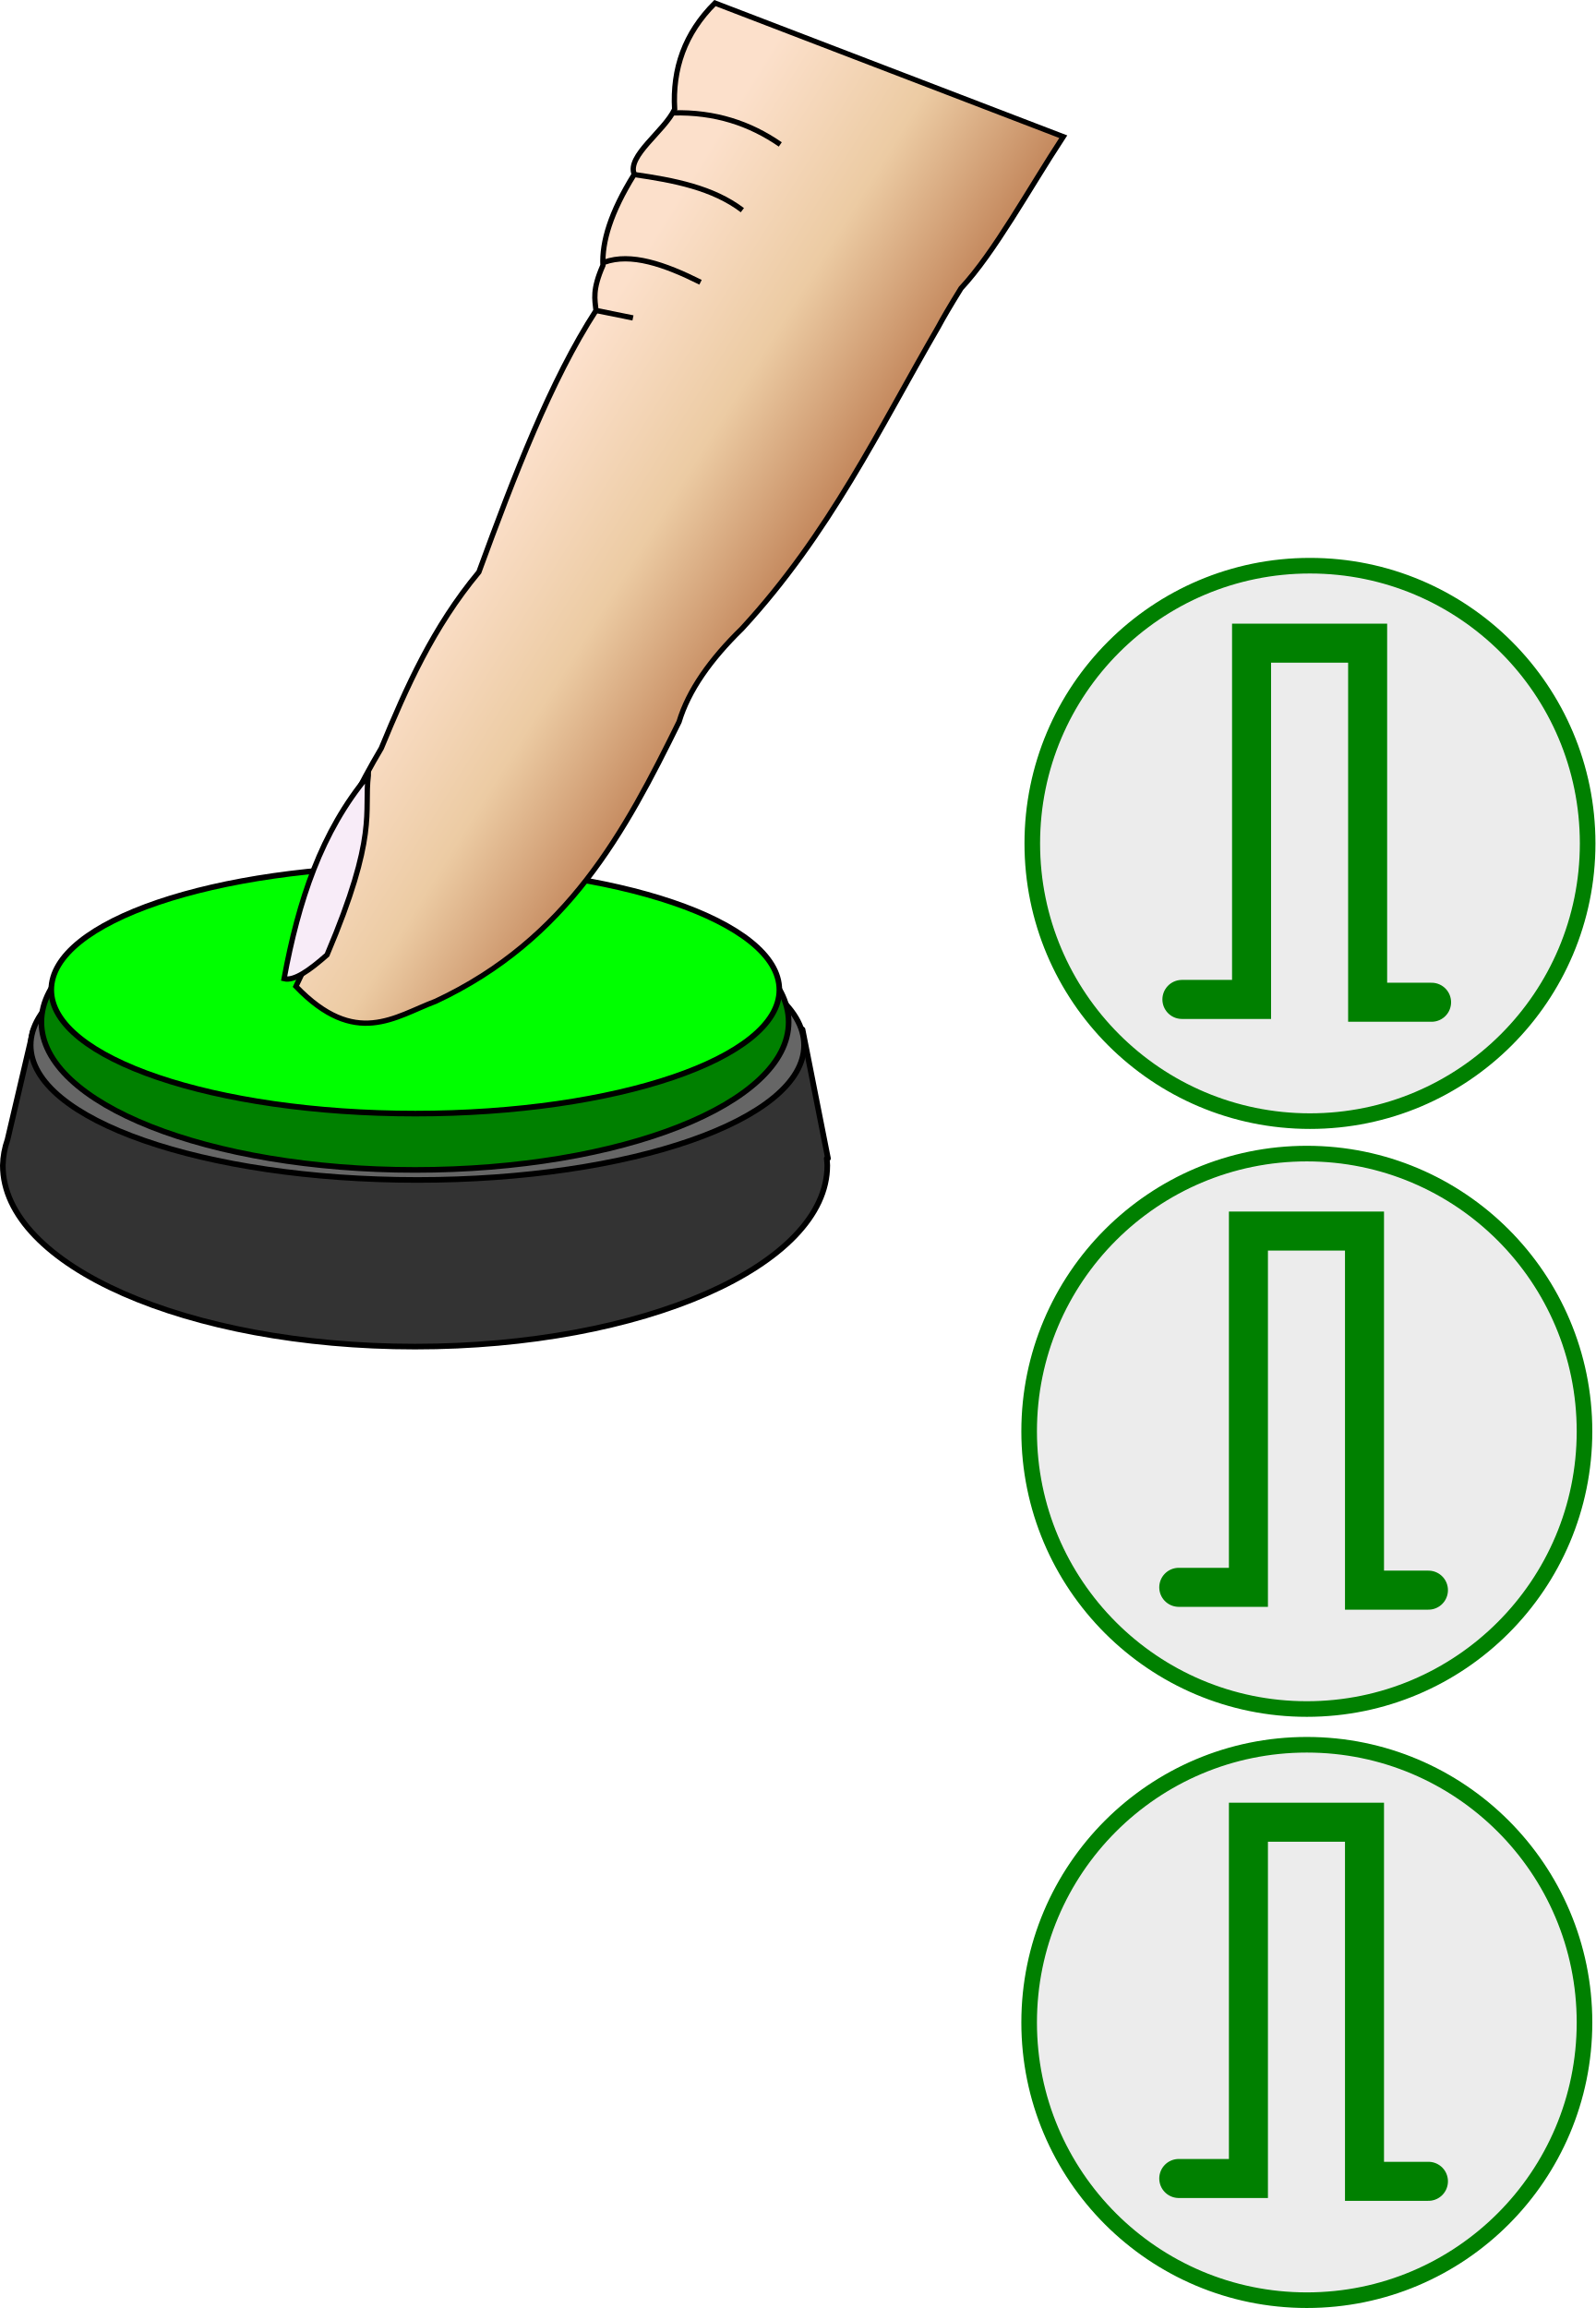
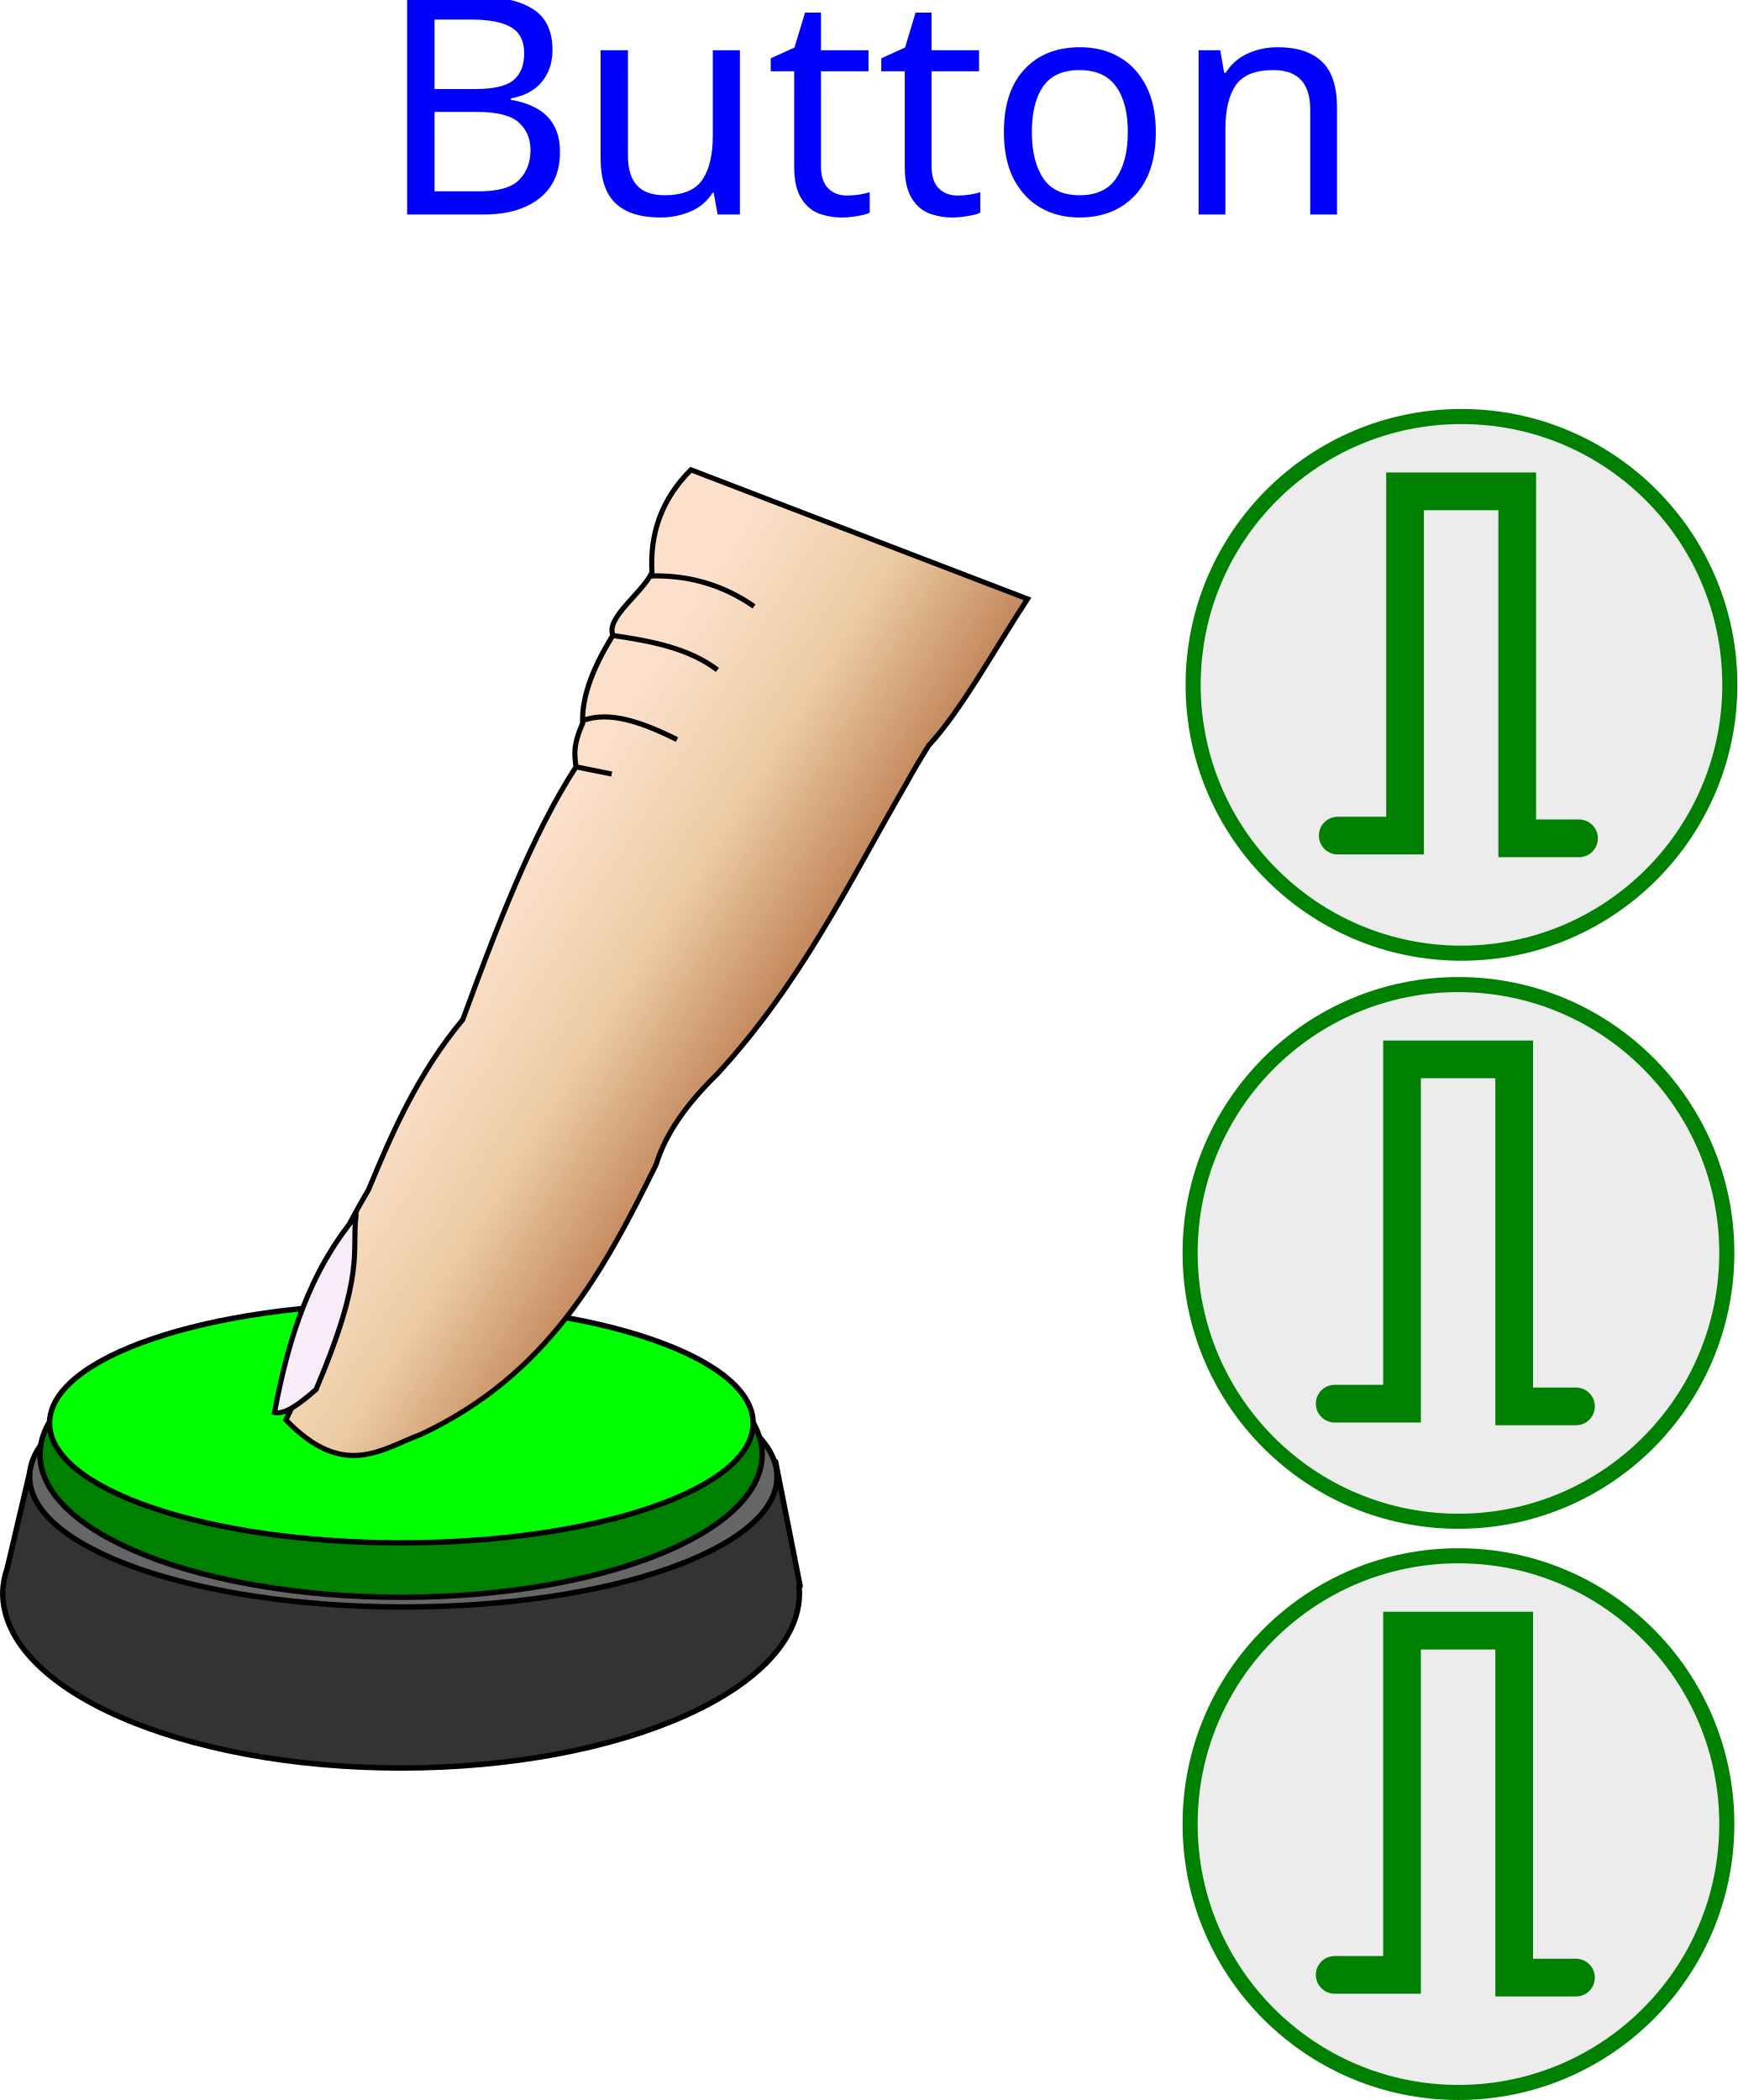
- <svg xmlns="http://www.w3.org/2000/svg" xmlns:xlink="http://www.w3.org/1999/xlink" width="80.077mm" height="115.825mm" viewBox="0 0 80.077 115.825" version="1.1" id="svg8">
+ <svg xmlns="http://www.w3.org/2000/svg" xmlns:xlink="http://www.w3.org/1999/xlink" width="90.233mm" height="109.069mm" viewBox="0 0 90.233 109.069" version="1.1" id="svg8">
  <defs id="defs2">
    <linearGradient gradientTransform="matrix(-0.01299404,-0.01966182,0.0193174,-0.0149319,151.6541,290.0824)" gradientUnits="userSpaceOnUse" y2="2300.215" x2="6069.057" y1="2538.05" x1="5466.681" id="linearGradient4148" xlink:href="#linearGradient4142" />
    <linearGradient id="linearGradient4142">
      <stop id="stop4144" offset="0" style="stop-color:#c3875c;stop-opacity:1" />
      <stop style="stop-color:#eccba3;stop-opacity:1" offset="0.48" id="stop4150" />
      <stop id="stop4146" offset="1" style="stop-color:#fce0cb;stop-opacity:1" />
    </linearGradient>
    <marker orient="auto" refY="0" refX="0" id="TriangleOutM" style="overflow:visible">
      <path id="path972" d="M 5.77,0 -2.88,5 V -5 Z" style="fill:#000000;fill-opacity:1;fill-rule:evenodd;stroke:#000000;stroke-width:1pt;stroke-opacity:1" transform="scale(0.4)" />
    </marker>
    <marker orient="auto" refY="0" refX="0" id="Arrow1Mend" style="overflow:visible">
      <path id="path836" d="M 0,0 5,-5 -12.5,0 5,5 Z" style="fill:#000000;fill-opacity:1;fill-rule:evenodd;stroke:#000000;stroke-width:1pt;stroke-opacity:1" transform="matrix(-0.4,0,0,-0.4,-4,0)" />
    </marker>
    <marker orient="auto" refY="0" refX="0" id="Arrow2Mend" style="overflow:visible">
      <path id="path854" style="fill:#000000;fill-opacity:1;fill-rule:evenodd;stroke:#000000;stroke-width:0.625;stroke-linejoin:round;stroke-opacity:1" d="M 8.719,4.034 -2.207,0.016 8.719,-4.002 c -1.745,2.372 -1.735,5.617 -6e-7,8.035 z" transform="scale(-0.6)" />
    </marker>
    <marker orient="auto" refY="0" refX="0" id="Arrow2Mend-3" style="overflow:visible">
      <path id="path854-6" style="fill:#000000;fill-opacity:1;fill-rule:evenodd;stroke:#000000;stroke-width:0.625;stroke-linejoin:round;stroke-opacity:1" d="M 8.719,4.034 -2.207,0.016 8.719,-4.002 c -1.745,2.372 -1.735,5.617 -6e-7,8.035 z" transform="scale(-0.6)" />
    </marker>
    <marker orient="auto" refY="0" refX="0" id="Arrow1Mend-5" style="overflow:visible">
      <path id="path836-3" d="M 0,0 5,-5 -12.5,0 5,5 Z" style="fill:#000000;fill-opacity:1;fill-rule:evenodd;stroke:#000000;stroke-width:1pt;stroke-opacity:1" transform="matrix(-0.4,0,0,-0.4,-4,0)" />
    </marker>
    <marker style="overflow:visible" id="TriangleOutM-7" refX="0" refY="0" orient="auto">
      <path transform="scale(0.4)" style="fill:#000000;fill-opacity:1;fill-rule:evenodd;stroke:#000000;stroke-width:1pt;stroke-opacity:1" d="M 5.77,0 -2.88,5 V -5 Z" id="path972-5" />
    </marker>
    <marker style="overflow:visible" id="Arrow1Mend-3" refX="0" refY="0" orient="auto">
      <path transform="matrix(-0.4,0,0,-0.4,-4,0)" style="fill:#000000;fill-opacity:1;fill-rule:evenodd;stroke:#000000;stroke-width:1pt;stroke-opacity:1" d="M 0,0 5,-5 -12.5,0 5,5 Z" id="path836-5" />
    </marker>
    <marker style="overflow:visible" id="Arrow2Mend-6" refX="0" refY="0" orient="auto">
      <path transform="scale(-0.6)" d="M 8.719,4.034 -2.207,0.016 8.719,-4.002 c -1.745,2.372 -1.735,5.617 -6e-7,8.035 z" style="fill:#000000;fill-opacity:1;fill-rule:evenodd;stroke:#000000;stroke-width:0.625;stroke-linejoin:round;stroke-opacity:1" id="path854-2" />
    </marker>
    <marker style="overflow:visible" id="Arrow2Mend-3-9" refX="0" refY="0" orient="auto">
      <path transform="scale(-0.6)" d="M 8.719,4.034 -2.207,0.016 8.719,-4.002 c -1.745,2.372 -1.735,5.617 -6e-7,8.035 z" style="fill:#000000;fill-opacity:1;fill-rule:evenodd;stroke:#000000;stroke-width:0.625;stroke-linejoin:round;stroke-opacity:1" id="path854-6-1" />
    </marker>
    <marker style="overflow:visible" id="Arrow1Mend-5-2" refX="0" refY="0" orient="auto">
      <path transform="matrix(-0.4,0,0,-0.4,-4,0)" style="fill:#000000;fill-opacity:1;fill-rule:evenodd;stroke:#000000;stroke-width:1pt;stroke-opacity:1" d="M 0,0 5,-5 -12.5,0 5,5 Z" id="path836-3-7" />
    </marker>
    <marker orient="auto" refY="0" refX="0" id="TriangleOutM-2" style="overflow:visible">
      <path id="path972-9" d="M 5.77,0 -2.88,5 V -5 Z" style="fill:#000000;fill-opacity:1;fill-rule:evenodd;stroke:#000000;stroke-width:1pt;stroke-opacity:1" transform="scale(0.4)" />
    </marker>
    <marker orient="auto" refY="0" refX="0" id="Arrow1Mend-31" style="overflow:visible">
      <path id="path836-9" d="M 0,0 5,-5 -12.5,0 5,5 Z" style="fill:#000000;fill-opacity:1;fill-rule:evenodd;stroke:#000000;stroke-width:1pt;stroke-opacity:1" transform="matrix(-0.4,0,0,-0.4,-4,0)" />
    </marker>
    <marker orient="auto" refY="0" refX="0" id="Arrow2Mend-4" style="overflow:visible">
      <path id="path854-7" style="fill:#000000;fill-opacity:1;fill-rule:evenodd;stroke:#000000;stroke-width:0.625;stroke-linejoin:round;stroke-opacity:1" d="M 8.719,4.034 -2.207,0.016 8.719,-4.002 c -1.745,2.372 -1.735,5.617 -6e-7,8.035 z" transform="scale(-0.6)" />
    </marker>
    <marker orient="auto" refY="0" refX="0" id="Arrow2Mend-3-8" style="overflow:visible">
      <path id="path854-6-4" style="fill:#000000;fill-opacity:1;fill-rule:evenodd;stroke:#000000;stroke-width:0.625;stroke-linejoin:round;stroke-opacity:1" d="M 8.719,4.034 -2.207,0.016 8.719,-4.002 c -1.745,2.372 -1.735,5.617 -6e-7,8.035 z" transform="scale(-0.6)" />
    </marker>
    <marker orient="auto" refY="0" refX="0" id="Arrow1Mend-5-5" style="overflow:visible">
      <path id="path836-3-0" d="M 0,0 5,-5 -12.5,0 5,5 Z" style="fill:#000000;fill-opacity:1;fill-rule:evenodd;stroke:#000000;stroke-width:1pt;stroke-opacity:1" transform="matrix(-0.4,0,0,-0.4,-4,0)" />
    </marker>
    <marker style="overflow:visible" id="TriangleOutM-7-3" refX="0" refY="0" orient="auto">
      <path transform="scale(0.4)" style="fill:#000000;fill-opacity:1;fill-rule:evenodd;stroke:#000000;stroke-width:1pt;stroke-opacity:1" d="M 5.77,0 -2.88,5 V -5 Z" id="path972-5-6" />
    </marker>
    <marker style="overflow:visible" id="Arrow1Mend-3-1" refX="0" refY="0" orient="auto">
      <path transform="matrix(-0.4,0,0,-0.4,-4,0)" style="fill:#000000;fill-opacity:1;fill-rule:evenodd;stroke:#000000;stroke-width:1pt;stroke-opacity:1" d="M 0,0 5,-5 -12.5,0 5,5 Z" id="path836-5-0" />
    </marker>
    <marker style="overflow:visible" id="Arrow2Mend-6-6" refX="0" refY="0" orient="auto">
      <path transform="scale(-0.6)" d="M 8.719,4.034 -2.207,0.016 8.719,-4.002 c -1.745,2.372 -1.735,5.617 -6e-7,8.035 z" style="fill:#000000;fill-opacity:1;fill-rule:evenodd;stroke:#000000;stroke-width:0.625;stroke-linejoin:round;stroke-opacity:1" id="path854-2-3" />
    </marker>
    <marker style="overflow:visible" id="Arrow2Mend-3-9-2" refX="0" refY="0" orient="auto">
      <path transform="scale(-0.6)" d="M 8.719,4.034 -2.207,0.016 8.719,-4.002 c -1.745,2.372 -1.735,5.617 -6e-7,8.035 z" style="fill:#000000;fill-opacity:1;fill-rule:evenodd;stroke:#000000;stroke-width:0.625;stroke-linejoin:round;stroke-opacity:1" id="path854-6-1-0" />
    </marker>
    <marker style="overflow:visible" id="Arrow1Mend-5-2-6" refX="0" refY="0" orient="auto">
      <path transform="matrix(-0.4,0,0,-0.4,-4,0)" style="fill:#000000;fill-opacity:1;fill-rule:evenodd;stroke:#000000;stroke-width:1pt;stroke-opacity:1" d="M 0,0 5,-5 -12.5,0 5,5 Z" id="path836-3-7-1" />
    </marker>
  </defs>
-   <g id="layer1" transform="translate(-90.27605,-115.2329)">
-     <g id="g904" transform="translate(228.2976,-19.65476)">
+   <g id="layer1" transform="translate(-80.11981,-121.989)">
+     <g id="g904" transform="translate(218.1414,11.3485)">
      <path id="path4192-6" d="m -117.19,184.278 a 20.69,9.094 0 0 0 -13.733,2.307 l -5.434,0.006 -1.285,5.482 a 20.69,9.094 0 0 0 -0.238,1.299 20.69,9.094 0 0 0 20.69,9.094 20.69,9.094 0 0 0 20.69,-9.094 20.69,9.094 0 0 0 -0.028,-0.351 l 0.064,7.1e-4 -1.278,-6.471 -5.778,0.006 a 20.69,9.094 0 0 0 -13.67,-2.278 z" style="display:inline;opacity:1;fill:#333333;fill-opacity:1;stroke:#000000;stroke-width:0.282;stroke-linecap:round;stroke-linejoin:round;stroke-miterlimit:4;stroke-dasharray:none;stroke-dashoffset:0;stroke-opacity:1" />
      <ellipse ry="6.762" rx="19.408" cy="187.341" cx="-117.074" id="path4192" style="display:inline;opacity:1;fill:#666666;fill-opacity:1;stroke:#000000;stroke-width:0.282;stroke-linecap:round;stroke-linejoin:round;stroke-miterlimit:4;stroke-dasharray:none;stroke-dashoffset:0;stroke-opacity:1" />
      <g transform="matrix(0.1017921,0,0,0.1018124,-158.5595,146.0791)" id="layer2-2" style="display:inline;stroke-width:2.772">
        <g transform="translate(0.3115605,-5.332645)" id="g4187" style="stroke-width:2.772">
          <ellipse style="opacity:1;fill:#008000;fill-opacity:1;stroke:#000000;stroke-width:2.772;stroke-linecap:round;stroke-linejoin:round;stroke-miterlimit:4;stroke-dasharray:none;stroke-dashoffset:0;stroke-opacity:1" id="path4170-3-7" cx="406.087" cy="399.216" rx="184.221" ry="72.858" />
          <ellipse style="opacity:1;fill:#00ff00;fill-opacity:1;stroke:#000000;stroke-width:2.772;stroke-linecap:round;stroke-linejoin:round;stroke-miterlimit:4;stroke-dasharray:none;stroke-dashoffset:0;stroke-opacity:1" id="path4170-0" cx="406.23" cy="383.328" rx="179.497" ry="60.977" />
        </g>
      </g>
    </g>
-     <g id="g1020">
+     <g id="g1020" transform="translate(-10.15624,31.00326)">
      <g id="g981">
        <path id="path3338" d="m 126.161,115.387 c -1.523,1.514 -2.14,3.307 -2.024,5.326 -0.507,1.097 -2.411,2.346 -2.027,3.267 -1.196,1.924 -1.624,3.389 -1.572,4.569 -0.545,1.239 -0.403,1.705 -0.349,2.268 -2.266,3.497 -4.091,8.255 -5.878,13.124 -2.302,2.765 -3.639,5.792 -4.898,8.841 -2.191,3.7 -3.755,7.67 -4.019,11.394 l -0.266,0.558 c 2.996,3.107 4.946,1.523 7.018,0.746 6.637,-3.112 9.504,-8.52 12.213,-14.024 0.473,-1.572 1.57,-3.127 3.151,-4.669 4.414,-4.785 6.886,-10.022 9.857,-15.142 0.228,-0.428 0.579,-1.032 1.142,-1.941 1.675,-1.795 3.418,-4.997 5.133,-7.611 z" style="fill:url(#linearGradient4148);fill-opacity:1;fill-rule:evenodd;stroke:#000000;stroke-width:0.265px;stroke-linecap:butt;stroke-linejoin:miter;stroke-opacity:1" />
      </g>
      <path style="fill:#f8ecf8;fill-opacity:1;fill-rule:evenodd;stroke:#000000;stroke-width:0.265px;stroke-linecap:butt;stroke-linejoin:miter;stroke-opacity:1" d="m 108.762,154.144 c -2.362,2.823 -3.506,6.297 -4.228,10.204 0.518,0.129 1.303,-0.444 2.155,-1.195 2.575,-6.068 1.848,-7.143 2.073,-9.008 z" id="path3340" />
      <path style="fill:none;fill-rule:evenodd;stroke:#000000;stroke-width:0.265px;stroke-linecap:butt;stroke-linejoin:miter;stroke-opacity:1" d="m 124.066,120.899 c 2.094,-0.057 3.853,0.531 5.373,1.582" id="path4207" />
      <path style="fill:none;fill-rule:evenodd;stroke:#000000;stroke-width:0.265px;stroke-linecap:butt;stroke-linejoin:miter;stroke-opacity:1" d="m 122.108,123.992 c 2.001,0.287 3.946,0.664 5.428,1.788" id="path4209" />
      <path style="fill:none;fill-rule:evenodd;stroke:#000000;stroke-width:0.265px;stroke-linecap:butt;stroke-linejoin:miter;stroke-opacity:1" d="m 120.607,128.393 c 1.325,-0.481 3.02,0.099 4.829,1.005" id="path4211" />
      <path style="fill:none;fill-rule:evenodd;stroke:#000000;stroke-width:0.265px;stroke-linecap:butt;stroke-linejoin:miter;stroke-opacity:1" d="m 120.255,130.826 1.79,0.362" id="path4213" />
    </g>
    <g id="g992-7" transform="matrix(0.9572733,0,0,0.9572733,59.56304,116.4009)" style="stroke-width:1.345">
      <circle r="14.559" cy="73.815" cx="100.602" id="path992-2-6" style="opacity:1;fill:#ececec;fill-opacity:1;stroke:#008000;stroke-width:0.818;stroke-linecap:round;stroke-linejoin:round;stroke-miterlimit:4;stroke-dasharray:none;stroke-opacity:1" />
      <path id="path1773-2-3-1-8-9-5" d="m 106.978,82.142 h -3.352 V 63.316 H 97.54 V 81.994 h -3.652" style="fill:none;stroke:#008000;stroke-width:2.046;stroke-linecap:round;stroke-linejoin:miter;stroke-miterlimit:4;stroke-dasharray:none;stroke-opacity:1" />
    </g>
    <g id="g992-7-3" transform="matrix(0.9572733,0,0,0.9572733,59.56304,146.0679)" style="stroke-width:1.345">
      <circle r="14.559" cy="73.815" cx="100.602" id="path992-2-6-6" style="opacity:1;fill:#ececec;fill-opacity:1;stroke:#008000;stroke-width:0.818;stroke-linecap:round;stroke-linejoin:round;stroke-miterlimit:4;stroke-dasharray:none;stroke-opacity:1" />
      <path id="path1773-2-3-1-8-9-5-7" d="m 106.978,82.142 h -3.352 V 63.316 H 97.54 V 81.994 h -3.652" style="fill:none;stroke:#008000;stroke-width:2.046;stroke-linecap:round;stroke-linejoin:miter;stroke-miterlimit:4;stroke-dasharray:none;stroke-opacity:1" />
    </g>
    <g id="g992-7-3-5" transform="matrix(0.9572733,0,0,0.9572733,59.72067,86.89759)" style="stroke-width:1.345">
      <circle r="14.559" cy="73.815" cx="100.602" id="path992-2-6-6-3" style="opacity:1;fill:#ececec;fill-opacity:1;stroke:#008000;stroke-width:0.818;stroke-linecap:round;stroke-linejoin:round;stroke-miterlimit:4;stroke-dasharray:none;stroke-opacity:1" />
      <path id="path1773-2-3-1-8-9-5-7-5" d="m 106.978,82.142 h -3.352 V 63.316 H 97.54 V 81.994 h -3.652" style="fill:none;stroke:#008000;stroke-width:2.046;stroke-linecap:round;stroke-linejoin:miter;stroke-miterlimit:4;stroke-dasharray:none;stroke-opacity:1" />
    </g>
+     <text xml:space="preserve" style="font-style:normal;font-variant:normal;font-weight:normal;font-stretch:normal;font-size:15.913px;line-height:1.25;font-family:ubuntu;-inkscape-font-specification:ubuntu;text-align:start;letter-spacing:0px;word-spacing:0px;text-anchor:start;fill:#0000ff;fill-opacity:1;stroke:none;stroke-width:0.995" x="99.719" y="133.128" id="text1123">
+       <tspan id="tspan1121" x="99.719" y="133.128" style="font-style:normal;font-variant:normal;font-weight:500;font-stretch:normal;font-family:ubuntu;-inkscape-font-specification:'ubuntu Medium';fill:#0000ff;stroke-width:0.995">Button</tspan>
+     </text>
  </g>
</svg>
